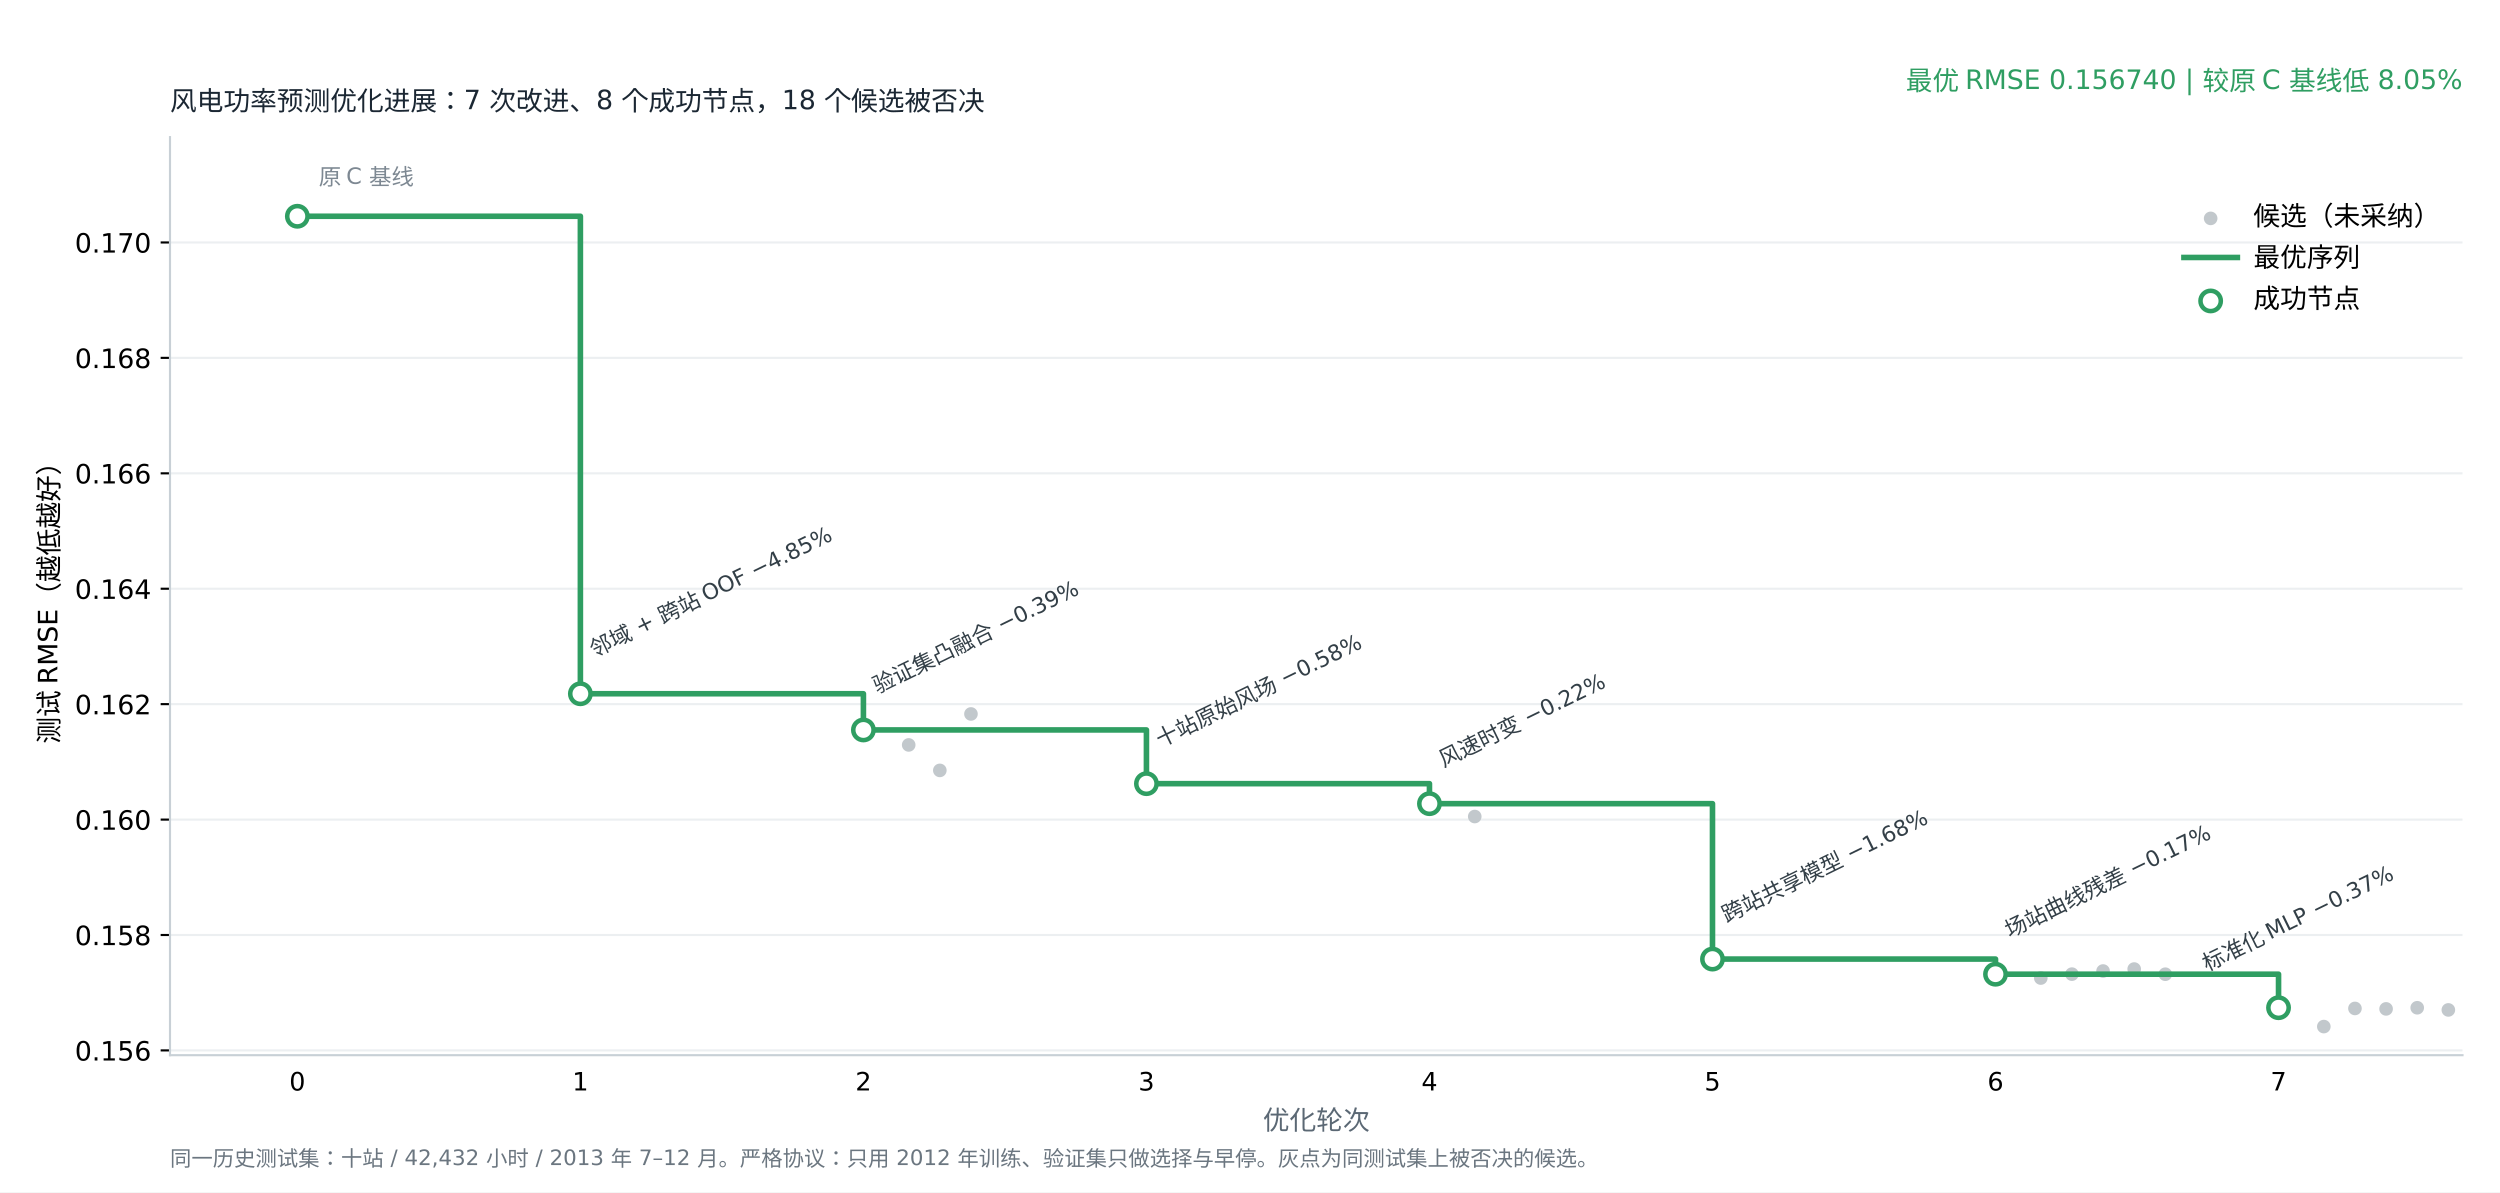
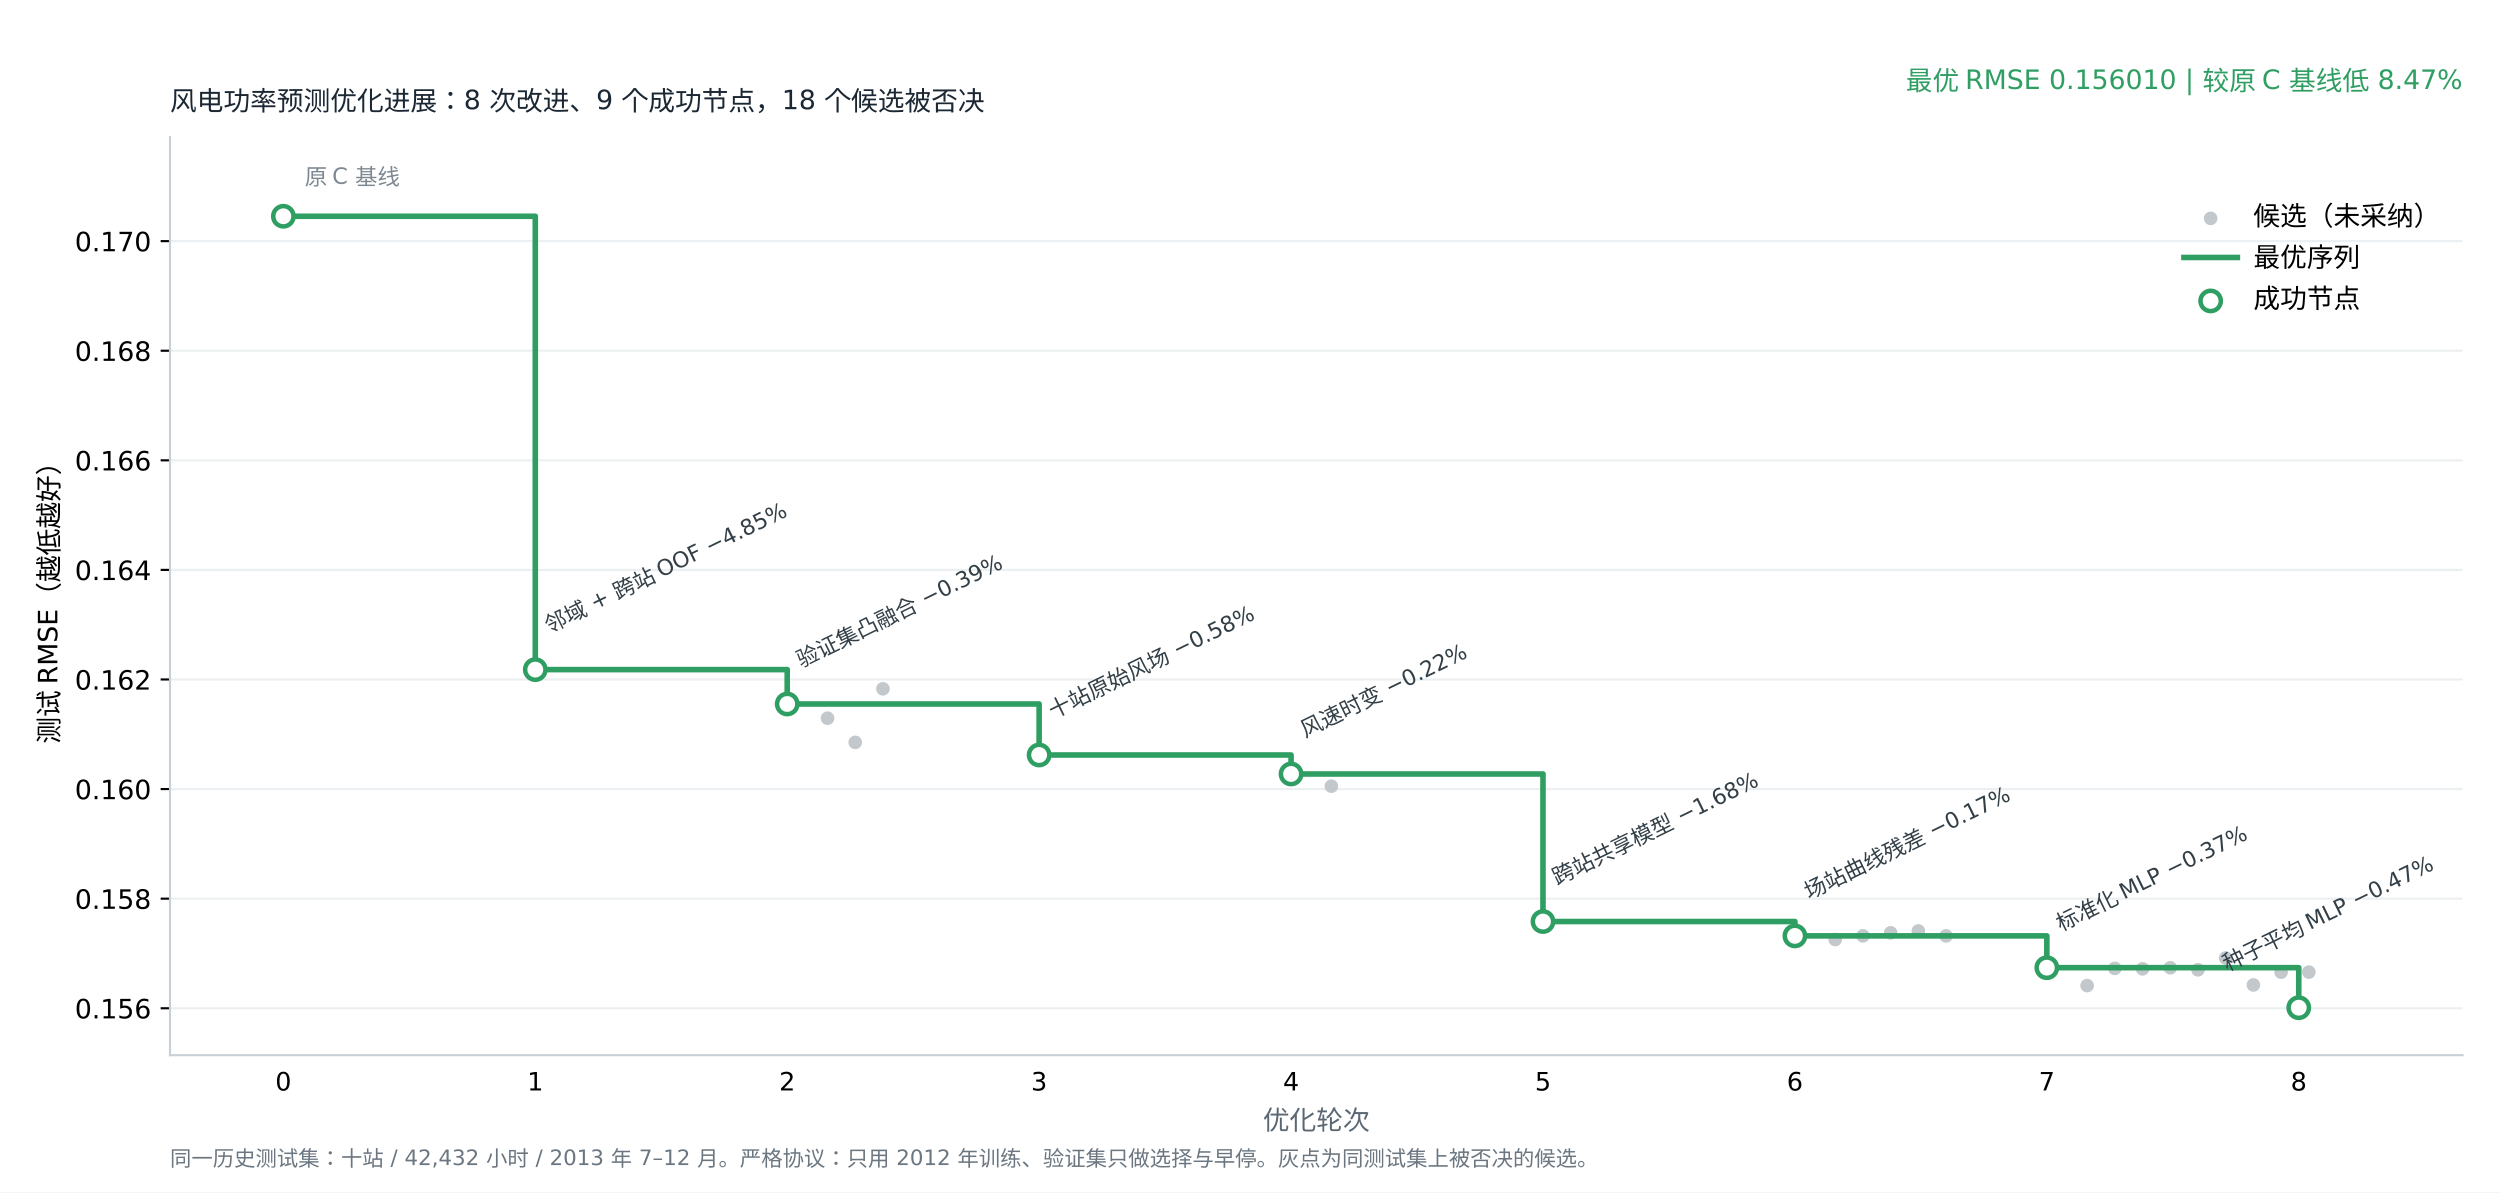
<svg xmlns="http://www.w3.org/2000/svg" xmlns:xlink="http://www.w3.org/1999/xlink" width="936pt" height="446.4pt" viewBox="0 0 936 446.4" version="1.1">
  <defs>
    <style type="text/css">*{stroke-linejoin: round; stroke-linecap: butt}</style>
  </defs>
  <g id="figure_1">
    <g id="patch_1">
      <path d="M 0 446.4  L 936 446.4  L 936 0  L 0 0  z " style="fill: #ffffff" />
    </g>
    <g id="axes_1">
      <g id="patch_2">
        <path d="M 63.648 395.064  L 921.96 395.064  L 921.96 51.336  L 63.648 51.336  z " style="fill: #ffffff" />
      </g>
      <g id="matplotlib.axis_1">
        <g id="xtick_1">
          <g id="line2d_1" />
          <g id="text_1">
-             <text style="font-size: 9.5px; font-family: 'DejaVu Sans', sans-serif; text-anchor: middle" x="111.332" y="408.282" transform="rotate(-0 111.332 408.2818)">0</text>
+             <text style="font-size: 9.5px; font-family: 'DejaVu Sans', sans-serif; text-anchor: middle" x="106.092" y="408.282" transform="rotate(-0 106.092 408.2818)">0</text>
          </g>
        </g>
        <g id="xtick_2">
          <g id="line2d_2" />
          <g id="text_2">
-             <text style="font-size: 9.5px; font-family: 'DejaVu Sans', sans-serif; text-anchor: middle" x="217.296" y="408.282" transform="rotate(-0 217.2964 408.2818)">1</text>
+             <text style="font-size: 9.5px; font-family: 'DejaVu Sans', sans-serif; text-anchor: middle" x="200.412" y="408.282" transform="rotate(-0 200.412 408.2818)">1</text>
          </g>
        </g>
        <g id="xtick_3">
          <g id="line2d_3" />
          <g id="text_3">
-             <text style="font-size: 9.5px; font-family: 'DejaVu Sans', sans-serif; text-anchor: middle" x="323.261" y="408.282" transform="rotate(-0 323.2609 408.2818)">2</text>
+             <text style="font-size: 9.5px; font-family: 'DejaVu Sans', sans-serif; text-anchor: middle" x="294.732" y="408.282" transform="rotate(-0 294.732 408.2818)">2</text>
          </g>
        </g>
        <g id="xtick_4">
          <g id="line2d_4" />
          <g id="text_4">
-             <text style="font-size: 9.5px; font-family: 'DejaVu Sans', sans-serif; text-anchor: middle" x="429.225" y="408.282" transform="rotate(-0 429.2253 408.2818)">3</text>
+             <text style="font-size: 9.5px; font-family: 'DejaVu Sans', sans-serif; text-anchor: middle" x="389.052" y="408.282" transform="rotate(-0 389.052 408.2818)">3</text>
          </g>
        </g>
        <g id="xtick_5">
          <g id="line2d_5" />
          <g id="text_5">
-             <text style="font-size: 9.5px; font-family: 'DejaVu Sans', sans-serif; text-anchor: middle" x="535.19" y="408.282" transform="rotate(-0 535.1898 408.2818)">4</text>
+             <text style="font-size: 9.5px; font-family: 'DejaVu Sans', sans-serif; text-anchor: middle" x="483.372" y="408.282" transform="rotate(-0 483.372 408.2818)">4</text>
          </g>
        </g>
        <g id="xtick_6">
          <g id="line2d_6" />
          <g id="text_6">
-             <text style="font-size: 9.5px; font-family: 'DejaVu Sans', sans-serif; text-anchor: middle" x="641.154" y="408.282" transform="rotate(-0 641.1542 408.2818)">5</text>
+             <text style="font-size: 9.5px; font-family: 'DejaVu Sans', sans-serif; text-anchor: middle" x="577.692" y="408.282" transform="rotate(-0 577.692 408.2818)">5</text>
          </g>
        </g>
        <g id="xtick_7">
          <g id="line2d_7" />
          <g id="text_7">
-             <text style="font-size: 9.5px; font-family: 'DejaVu Sans', sans-serif; text-anchor: middle" x="747.119" y="408.282" transform="rotate(-0 747.1187 408.2818)">6</text>
+             <text style="font-size: 9.5px; font-family: 'DejaVu Sans', sans-serif; text-anchor: middle" x="672.012" y="408.282" transform="rotate(-0 672.012 408.2818)">6</text>
          </g>
        </g>
        <g id="xtick_8">
          <g id="line2d_8" />
          <g id="text_8">
-             <text style="font-size: 9.5px; font-family: 'DejaVu Sans', sans-serif; text-anchor: middle" x="853.083" y="408.282" transform="rotate(-0 853.0831 408.2818)">7</text>
-           </g>
-         </g>
-         <g id="text_9">
+             <text style="font-size: 9.5px; font-family: 'DejaVu Sans', sans-serif; text-anchor: middle" x="766.332" y="408.282" transform="rotate(-0 766.332 408.2818)">7</text>
+           </g>
+         </g>
+         <g id="xtick_9">
+           <g id="line2d_9" />
+           <g id="text_9">
+             <text style="font-size: 9.5px; font-family: 'DejaVu Sans', sans-serif; text-anchor: middle" x="860.652" y="408.282" transform="rotate(-0 860.652 408.2818)">8</text>
+           </g>
+         </g>
+         <g id="text_10">
          <text style="font-size: 10px; font-family: 'DejaVu Sans', sans-serif; text-anchor: middle; fill: #5b6874" x="492.804" y="422.962" transform="rotate(-0 492.804 422.9624)">优化轮次</text>
        </g>
      </g>
      <g id="matplotlib.axis_2">
        <g id="ytick_1">
-           <g id="line2d_9">
-             <path d="M 63.648 393.277  L 921.96 393.277  " clip-path="url(#pc16305a2c6)" style="fill: none; stroke: #eceff1; stroke-width: 0.8; stroke-linecap: square" />
-           </g>
          <g id="line2d_10">
+             <path d="M 63.648 377.487  L 921.96 377.487  " clip-path="url(#p46eedc9c33)" style="fill: none; stroke: #eceff1; stroke-width: 0.8; stroke-linecap: square" />
+           </g>
+           <g id="line2d_11">
            <defs>
-               <path id="m76fd0a9b2a" d="M 0 0  L -3.5 0  " style="stroke: #000000; stroke-width: 0.8" />
+               <path id="m5ff275d5e3" d="M 0 0  L -3.5 0  " style="stroke: #000000; stroke-width: 0.8" />
            </defs>
            <g>
-               <use xlink:href="#m76fd0a9b2a" x="63.648" y="393.277" style="stroke: #000000; stroke-width: 0.8" />
-             </g>
-           </g>
-           <g id="text_10">
-             <text style="font-size: 10px; font-family: 'DejaVu Sans', sans-serif; text-anchor: end" x="56.648" y="397.076" transform="rotate(-0 56.648 397.0758)">0.156</text>
+               <use xlink:href="#m5ff275d5e3" x="63.648" y="377.487" style="stroke: #000000; stroke-width: 0.8" />
+             </g>
+           </g>
+           <g id="text_11">
+             <text style="font-size: 10px; font-family: 'DejaVu Sans', sans-serif; text-anchor: end" x="56.648" y="381.286" transform="rotate(-0 56.648 381.2858)">0.156</text>
          </g>
        </g>
        <g id="ytick_2">
-           <g id="line2d_11">
-             <path d="M 63.648 350.063  L 921.96 350.063  " clip-path="url(#pc16305a2c6)" style="fill: none; stroke: #eceff1; stroke-width: 0.8; stroke-linecap: square" />
-           </g>
          <g id="line2d_12">
-             <g>
-               <use xlink:href="#m76fd0a9b2a" x="63.648" y="350.063" style="stroke: #000000; stroke-width: 0.8" />
-             </g>
-           </g>
-           <g id="text_11">
-             <text style="font-size: 10px; font-family: 'DejaVu Sans', sans-serif; text-anchor: end" x="56.648" y="353.862" transform="rotate(-0 56.648 353.8622)">0.158</text>
+             <path d="M 63.648 336.458  L 921.96 336.458  " clip-path="url(#p46eedc9c33)" style="fill: none; stroke: #eceff1; stroke-width: 0.8; stroke-linecap: square" />
+           </g>
+           <g id="line2d_13">
+             <g>
+               <use xlink:href="#m5ff275d5e3" x="63.648" y="336.458" style="stroke: #000000; stroke-width: 0.8" />
+             </g>
+           </g>
+           <g id="text_12">
+             <text style="font-size: 10px; font-family: 'DejaVu Sans', sans-serif; text-anchor: end" x="56.648" y="340.257" transform="rotate(-0 56.648 340.257)">0.158</text>
          </g>
        </g>
        <g id="ytick_3">
-           <g id="line2d_13">
-             <path d="M 63.648 306.85  L 921.96 306.85  " clip-path="url(#pc16305a2c6)" style="fill: none; stroke: #eceff1; stroke-width: 0.8; stroke-linecap: square" />
-           </g>
          <g id="line2d_14">
-             <g>
-               <use xlink:href="#m76fd0a9b2a" x="63.648" y="306.85" style="stroke: #000000; stroke-width: 0.8" />
-             </g>
-           </g>
-           <g id="text_12">
-             <text style="font-size: 10px; font-family: 'DejaVu Sans', sans-serif; text-anchor: end" x="56.648" y="310.649" transform="rotate(-0 56.648 310.6486)">0.160</text>
+             <path d="M 63.648 295.429  L 921.96 295.429  " clip-path="url(#p46eedc9c33)" style="fill: none; stroke: #eceff1; stroke-width: 0.8; stroke-linecap: square" />
+           </g>
+           <g id="line2d_15">
+             <g>
+               <use xlink:href="#m5ff275d5e3" x="63.648" y="295.429" style="stroke: #000000; stroke-width: 0.8" />
+             </g>
+           </g>
+           <g id="text_13">
+             <text style="font-size: 10px; font-family: 'DejaVu Sans', sans-serif; text-anchor: end" x="56.648" y="299.228" transform="rotate(-0 56.648 299.2282)">0.160</text>
          </g>
        </g>
        <g id="ytick_4">
-           <g id="line2d_15">
-             <path d="M 63.648 263.636  L 921.96 263.636  " clip-path="url(#pc16305a2c6)" style="fill: none; stroke: #eceff1; stroke-width: 0.8; stroke-linecap: square" />
-           </g>
          <g id="line2d_16">
-             <g>
-               <use xlink:href="#m76fd0a9b2a" x="63.648" y="263.636" style="stroke: #000000; stroke-width: 0.8" />
-             </g>
-           </g>
-           <g id="text_13">
-             <text style="font-size: 10px; font-family: 'DejaVu Sans', sans-serif; text-anchor: end" x="56.648" y="267.435" transform="rotate(-0 56.648 267.435)">0.162</text>
+             <path d="M 63.648 254.401  L 921.96 254.401  " clip-path="url(#p46eedc9c33)" style="fill: none; stroke: #eceff1; stroke-width: 0.8; stroke-linecap: square" />
+           </g>
+           <g id="line2d_17">
+             <g>
+               <use xlink:href="#m5ff275d5e3" x="63.648" y="254.401" style="stroke: #000000; stroke-width: 0.8" />
+             </g>
+           </g>
+           <g id="text_14">
+             <text style="font-size: 10px; font-family: 'DejaVu Sans', sans-serif; text-anchor: end" x="56.648" y="258.199" transform="rotate(-0 56.648 258.1995)">0.162</text>
          </g>
        </g>
        <g id="ytick_5">
-           <g id="line2d_17">
-             <path d="M 63.648 220.423  L 921.96 220.423  " clip-path="url(#pc16305a2c6)" style="fill: none; stroke: #eceff1; stroke-width: 0.8; stroke-linecap: square" />
-           </g>
          <g id="line2d_18">
-             <g>
-               <use xlink:href="#m76fd0a9b2a" x="63.648" y="220.423" style="stroke: #000000; stroke-width: 0.8" />
-             </g>
-           </g>
-           <g id="text_14">
-             <text style="font-size: 10px; font-family: 'DejaVu Sans', sans-serif; text-anchor: end" x="56.648" y="224.221" transform="rotate(-0 56.648 224.2213)">0.164</text>
+             <path d="M 63.648 213.372  L 921.96 213.372  " clip-path="url(#p46eedc9c33)" style="fill: none; stroke: #eceff1; stroke-width: 0.8; stroke-linecap: square" />
+           </g>
+           <g id="line2d_19">
+             <g>
+               <use xlink:href="#m5ff275d5e3" x="63.648" y="213.372" style="stroke: #000000; stroke-width: 0.8" />
+             </g>
+           </g>
+           <g id="text_15">
+             <text style="font-size: 10px; font-family: 'DejaVu Sans', sans-serif; text-anchor: end" x="56.648" y="217.171" transform="rotate(-0 56.648 217.1707)">0.164</text>
          </g>
        </g>
        <g id="ytick_6">
-           <g id="line2d_19">
-             <path d="M 63.648 177.209  L 921.96 177.209  " clip-path="url(#pc16305a2c6)" style="fill: none; stroke: #eceff1; stroke-width: 0.8; stroke-linecap: square" />
-           </g>
          <g id="line2d_20">
-             <g>
-               <use xlink:href="#m76fd0a9b2a" x="63.648" y="177.209" style="stroke: #000000; stroke-width: 0.8" />
-             </g>
-           </g>
-           <g id="text_15">
-             <text style="font-size: 10px; font-family: 'DejaVu Sans', sans-serif; text-anchor: end" x="56.648" y="181.008" transform="rotate(-0 56.648 181.0077)">0.166</text>
+             <path d="M 63.648 172.343  L 921.96 172.343  " clip-path="url(#p46eedc9c33)" style="fill: none; stroke: #eceff1; stroke-width: 0.8; stroke-linecap: square" />
+           </g>
+           <g id="line2d_21">
+             <g>
+               <use xlink:href="#m5ff275d5e3" x="63.648" y="172.343" style="stroke: #000000; stroke-width: 0.8" />
+             </g>
+           </g>
+           <g id="text_16">
+             <text style="font-size: 10px; font-family: 'DejaVu Sans', sans-serif; text-anchor: end" x="56.648" y="176.142" transform="rotate(-0 56.648 176.1419)">0.166</text>
          </g>
        </g>
        <g id="ytick_7">
-           <g id="line2d_21">
-             <path d="M 63.648 133.995  L 921.96 133.995  " clip-path="url(#pc16305a2c6)" style="fill: none; stroke: #eceff1; stroke-width: 0.8; stroke-linecap: square" />
-           </g>
          <g id="line2d_22">
-             <g>
-               <use xlink:href="#m76fd0a9b2a" x="63.648" y="133.995" style="stroke: #000000; stroke-width: 0.8" />
-             </g>
-           </g>
-           <g id="text_16">
-             <text style="font-size: 10px; font-family: 'DejaVu Sans', sans-serif; text-anchor: end" x="56.648" y="137.794" transform="rotate(-0 56.648 137.7941)">0.168</text>
+             <path d="M 63.648 131.314  L 921.96 131.314  " clip-path="url(#p46eedc9c33)" style="fill: none; stroke: #eceff1; stroke-width: 0.8; stroke-linecap: square" />
+           </g>
+           <g id="line2d_23">
+             <g>
+               <use xlink:href="#m5ff275d5e3" x="63.648" y="131.314" style="stroke: #000000; stroke-width: 0.8" />
+             </g>
+           </g>
+           <g id="text_17">
+             <text style="font-size: 10px; font-family: 'DejaVu Sans', sans-serif; text-anchor: end" x="56.648" y="135.113" transform="rotate(-0 56.648 135.1131)">0.168</text>
          </g>
        </g>
        <g id="ytick_8">
-           <g id="line2d_23">
-             <path d="M 63.648 90.782  L 921.96 90.782  " clip-path="url(#pc16305a2c6)" style="fill: none; stroke: #eceff1; stroke-width: 0.8; stroke-linecap: square" />
-           </g>
          <g id="line2d_24">
-             <g>
-               <use xlink:href="#m76fd0a9b2a" x="63.648" y="90.782" style="stroke: #000000; stroke-width: 0.8" />
-             </g>
-           </g>
-           <g id="text_17">
-             <text style="font-size: 10px; font-family: 'DejaVu Sans', sans-serif; text-anchor: end" x="56.648" y="94.58" transform="rotate(-0 56.648 94.58046)">0.170</text>
-           </g>
-         </g>
-         <g id="text_18">
+             <path d="M 63.648 90.285  L 921.96 90.285  " clip-path="url(#p46eedc9c33)" style="fill: none; stroke: #eceff1; stroke-width: 0.8; stroke-linecap: square" />
+           </g>
+           <g id="line2d_25">
+             <g>
+               <use xlink:href="#m5ff275d5e3" x="63.648" y="90.285" style="stroke: #000000; stroke-width: 0.8" />
+             </g>
+           </g>
+           <g id="text_18">
+             <text style="font-size: 10px; font-family: 'DejaVu Sans', sans-serif; text-anchor: end" x="56.648" y="94.084" transform="rotate(-0 56.648 94.08428)">0.170</text>
+           </g>
+         </g>
+         <g id="text_19">
          <text style="font-size: 10px; font-family: 'DejaVu Sans', sans-serif; text-anchor: middle" x="21.92" y="223.2" transform="rotate(-90 21.91988 223.2)">测试 RMSE（越低越好）</text>
        </g>
      </g>
      <g id="PathCollection_1">
        <defs>
-           <path id="C0_0_5f0f220658" d="M 0 2.55  C 0.676 2.55 1.325 2.281 1.803 1.803  C 2.281 1.325 2.55 0.676 2.55 -0  C 2.55 -0.676 2.281 -1.325 1.803 -1.803  C 1.325 -2.281 0.676 -2.55 0 -2.55  C -0.676 -2.55 -1.325 -2.281 -1.803 -1.803  C -2.281 -1.325 -2.55 -0.676 -2.55 0  C -2.55 0.676 -2.281 1.325 -1.803 1.803  C -1.325 2.281 -0.676 2.55 0 2.55  z " />
+           <path id="C0_0_4a5036d0d0" d="M 0 2.55  C 0.676 2.55 1.325 2.281 1.803 1.803  C 2.281 1.325 2.55 0.676 2.55 -0  C 2.55 -0.676 2.281 -1.325 1.803 -1.803  C 1.325 -2.281 0.676 -2.55 0 -2.55  C -0.676 -2.55 -1.325 -2.281 -1.803 -1.803  C -2.281 -1.325 -2.55 -0.676 -2.55 0  C -2.55 0.676 -2.281 1.325 -1.803 1.803  C -1.325 2.281 -0.676 2.55 0 2.55  z " />
        </defs>
-         <g clip-path="url(#pc16305a2c6)">
-           <use xlink:href="#C0_0_5f0f220658" x="340.215" y="278.899" style="fill: #c2c8cc" />
-         </g>
-         <g clip-path="url(#pc16305a2c6)">
-           <use xlink:href="#C0_0_5f0f220658" x="351.871" y="288.436" style="fill: #c2c8cc" />
-         </g>
-         <g clip-path="url(#pc16305a2c6)">
-           <use xlink:href="#C0_0_5f0f220658" x="363.527" y="267.308" style="fill: #c2c8cc" />
-         </g>
-         <g clip-path="url(#pc16305a2c6)">
-           <use xlink:href="#C0_0_5f0f220658" x="552.144" y="305.708" style="fill: #c2c8cc" />
-         </g>
-         <g clip-path="url(#pc16305a2c6)">
-           <use xlink:href="#C0_0_5f0f220658" x="764.073" y="366.18" style="fill: #c2c8cc" />
-         </g>
-         <g clip-path="url(#pc16305a2c6)">
-           <use xlink:href="#C0_0_5f0f220658" x="775.729" y="364.718" style="fill: #c2c8cc" />
-         </g>
-         <g clip-path="url(#pc16305a2c6)">
-           <use xlink:href="#C0_0_5f0f220658" x="787.385" y="363.551" style="fill: #c2c8cc" />
-         </g>
-         <g clip-path="url(#pc16305a2c6)">
-           <use xlink:href="#C0_0_5f0f220658" x="799.041" y="362.81" style="fill: #c2c8cc" />
-         </g>
-         <g clip-path="url(#pc16305a2c6)">
-           <use xlink:href="#C0_0_5f0f220658" x="810.697" y="364.746" style="fill: #c2c8cc" />
-         </g>
-         <g clip-path="url(#pc16305a2c6)">
-           <use xlink:href="#C0_0_5f0f220658" x="870.037" y="384.35" style="fill: #c2c8cc" />
-         </g>
-         <g clip-path="url(#pc16305a2c6)">
-           <use xlink:href="#C0_0_5f0f220658" x="881.694" y="377.562" style="fill: #c2c8cc" />
-         </g>
-         <g clip-path="url(#pc16305a2c6)">
-           <use xlink:href="#C0_0_5f0f220658" x="893.35" y="377.731" style="fill: #c2c8cc" />
-         </g>
-         <g clip-path="url(#pc16305a2c6)">
-           <use xlink:href="#C0_0_5f0f220658" x="905.006" y="377.304" style="fill: #c2c8cc" />
-         </g>
-         <g clip-path="url(#pc16305a2c6)">
-           <use xlink:href="#C0_0_5f0f220658" x="916.662" y="378.113" style="fill: #c2c8cc" />
-         </g>
-         <g clip-path="url(#pc16305a2c6)">
-           <use xlink:href="#C0_0_5f0f220658" x="928.318" y="373.467" style="fill: #c2c8cc" />
-         </g>
-         <g clip-path="url(#pc16305a2c6)">
-           <use xlink:href="#C0_0_5f0f220658" x="939.974" y="384.086" style="fill: #c2c8cc" />
-         </g>
-         <g clip-path="url(#pc16305a2c6)">
-           <use xlink:href="#C0_0_5f0f220658" x="951.63" y="379.044" style="fill: #c2c8cc" />
-         </g>
-         <g clip-path="url(#pc16305a2c6)">
-           <use xlink:href="#C0_0_5f0f220658" x="963.286" y="379.024" style="fill: #c2c8cc" />
+         <g clip-path="url(#p46eedc9c33)">
+           <use xlink:href="#C0_0_4a5036d0d0" x="309.823" y="268.892" style="fill: #c2c8cc" />
+         </g>
+         <g clip-path="url(#p46eedc9c33)">
+           <use xlink:href="#C0_0_4a5036d0d0" x="320.198" y="277.947" style="fill: #c2c8cc" />
+         </g>
+         <g clip-path="url(#p46eedc9c33)">
+           <use xlink:href="#C0_0_4a5036d0d0" x="330.574" y="257.887" style="fill: #c2c8cc" />
+         </g>
+         <g clip-path="url(#p46eedc9c33)">
+           <use xlink:href="#C0_0_4a5036d0d0" x="498.463" y="294.345" style="fill: #c2c8cc" />
+         </g>
+         <g clip-path="url(#p46eedc9c33)">
+           <use xlink:href="#C0_0_4a5036d0d0" x="687.103" y="351.76" style="fill: #c2c8cc" />
+         </g>
+         <g clip-path="url(#p46eedc9c33)">
+           <use xlink:href="#C0_0_4a5036d0d0" x="697.478" y="350.372" style="fill: #c2c8cc" />
+         </g>
+         <g clip-path="url(#p46eedc9c33)">
+           <use xlink:href="#C0_0_4a5036d0d0" x="707.854" y="349.264" style="fill: #c2c8cc" />
+         </g>
+         <g clip-path="url(#p46eedc9c33)">
+           <use xlink:href="#C0_0_4a5036d0d0" x="718.229" y="348.56" style="fill: #c2c8cc" />
+         </g>
+         <g clip-path="url(#p46eedc9c33)">
+           <use xlink:href="#C0_0_4a5036d0d0" x="728.604" y="350.398" style="fill: #c2c8cc" />
+         </g>
+         <g clip-path="url(#p46eedc9c33)">
+           <use xlink:href="#C0_0_4a5036d0d0" x="781.423" y="369.011" style="fill: #c2c8cc" />
+         </g>
+         <g clip-path="url(#p46eedc9c33)">
+           <use xlink:href="#C0_0_4a5036d0d0" x="791.798" y="362.567" style="fill: #c2c8cc" />
+         </g>
+         <g clip-path="url(#p46eedc9c33)">
+           <use xlink:href="#C0_0_4a5036d0d0" x="802.174" y="362.727" style="fill: #c2c8cc" />
+         </g>
+         <g clip-path="url(#p46eedc9c33)">
+           <use xlink:href="#C0_0_4a5036d0d0" x="812.549" y="362.322" style="fill: #c2c8cc" />
+         </g>
+         <g clip-path="url(#p46eedc9c33)">
+           <use xlink:href="#C0_0_4a5036d0d0" x="822.924" y="363.09" style="fill: #c2c8cc" />
+         </g>
+         <g clip-path="url(#p46eedc9c33)">
+           <use xlink:href="#C0_0_4a5036d0d0" x="833.299" y="358.679" style="fill: #c2c8cc" />
+         </g>
+         <g clip-path="url(#p46eedc9c33)">
+           <use xlink:href="#C0_0_4a5036d0d0" x="843.674" y="368.76" style="fill: #c2c8cc" />
+         </g>
+         <g clip-path="url(#p46eedc9c33)">
+           <use xlink:href="#C0_0_4a5036d0d0" x="854.05" y="363.974" style="fill: #c2c8cc" />
+         </g>
+         <g clip-path="url(#p46eedc9c33)">
+           <use xlink:href="#C0_0_4a5036d0d0" x="864.425" y="363.955" style="fill: #c2c8cc" />
        </g>
      </g>
      <g id="patch_3">
        <path d="M 63.648 395.064  L 63.648 51.336  " style="fill: none; stroke: #c8d0d6; stroke-width: 0.8; stroke-linejoin: miter; stroke-linecap: square" />
      </g>
      <g id="patch_4">
        <path d="M 63.648 395.064  L 921.96 395.064  " style="fill: none; stroke: #c8d0d6; stroke-width: 0.8; stroke-linejoin: miter; stroke-linecap: square" />
      </g>
-       <g id="line2d_25">
-         <path d="M 111.332 80.968  L 217.296 80.968  L 217.296 259.742  L 323.261 259.742  L 323.261 273.297  L 429.225 273.297  L 429.225 293.403  L 535.19 293.403  L 535.19 300.894  L 641.154 300.894  L 641.154 359.079  L 747.119 359.079  L 747.119 364.746  L 853.083 364.746  L 853.083 377.285  " clip-path="url(#pc16305a2c6)" style="fill: none; stroke: #2f9e62; stroke-width: 2.1; stroke-linecap: square" />
-       </g>
-       <g id="text_19">
-         <text style="font-size: 8.4px; font-family: 'DejaVu Sans', sans-serif; text-anchor: start; fill: #7d8892" x="119.332" y="69.204" transform="rotate(-0 119.332 69.20405)">原 C 基线</text>
+       <g id="line2d_26">
+         <path d="M 106.092 80.968  L 200.412 80.968  L 200.412 250.703  L 294.732 250.703  L 294.732 263.573  L 389.052 263.573  L 389.052 282.663  L 483.372 282.663  L 483.372 289.775  L 577.692 289.775  L 577.692 345.018  L 672.012 345.018  L 672.012 350.398  L 766.332 350.398  L 766.332 362.304  L 860.652 362.304  L 860.652 377.285  " clip-path="url(#p46eedc9c33)" style="fill: none; stroke: #2f9e62; stroke-width: 2.1; stroke-linecap: square" />
      </g>
      <g id="text_20">
-         <text style="font-size: 10px; font-family: 'DejaVu Sans', sans-serif; text-anchor: end; fill: #2f9e62" x="921.96" y="33.769" transform="rotate(-0 921.96 33.76863)">最优 RMSE 0.156740  |  较原 C 基线低 8.05%</text>
+         <text style="font-size: 8.4px; font-family: 'DejaVu Sans', sans-serif; text-anchor: start; fill: #7d8892" x="114.092" y="69.204" transform="rotate(-0 114.092 69.20405)">原 C 基线</text>
      </g>
      <g id="text_21">
-         <text style="font-size: 10px; font-family: 'DejaVu Sans', sans-serif; text-anchor: start; fill: #1b2733" x="63.648" y="41.336" transform="rotate(-0 63.648 41.336)">风电功率预测优化进展：7 次改进、8 个成功节点，18 个候选被否决</text>
+         <text style="font-size: 10px; font-family: 'DejaVu Sans', sans-serif; text-anchor: end; fill: #2f9e62" x="921.96" y="33.769" transform="rotate(-0 921.96 33.76863)">最优 RMSE 0.156010  |  较原 C 基线低 8.47%</text>
+       </g>
+       <g id="text_22">
+         <text style="font-size: 10px; font-family: 'DejaVu Sans', sans-serif; text-anchor: start; fill: #1b2733" x="63.648" y="41.336" transform="rotate(-0 63.648 41.336)">风电功率预测优化进展：8 次改进、9 个成功节点，18 个候选被否决</text>
      </g>
      <g id="PathCollection_2">
        <defs>
-           <path id="mb6a2ccfd3b" d="M 0 3.808  C 1.01 3.808 1.979 3.407 2.693 2.693  C 3.407 1.979 3.808 1.01 3.808 0  C 3.808 -1.01 3.407 -1.979 2.693 -2.693  C 1.979 -3.407 1.01 -3.808 0 -3.808  C -1.01 -3.808 -1.979 -3.407 -2.693 -2.693  C -3.407 -1.979 -3.808 -1.01 -3.808 0  C -3.808 1.01 -3.407 1.979 -2.693 2.693  C -1.979 3.407 -1.01 3.808 0 3.808  z " style="stroke: #2f9e62; stroke-width: 1.7" />
+           <path id="m7bcbe3bfec" d="M 0 3.808  C 1.01 3.808 1.979 3.407 2.693 2.693  C 3.407 1.979 3.808 1.01 3.808 0  C 3.808 -1.01 3.407 -1.979 2.693 -2.693  C 1.979 -3.407 1.01 -3.808 0 -3.808  C -1.01 -3.808 -1.979 -3.407 -2.693 -2.693  C -3.407 -1.979 -3.808 -1.01 -3.808 0  C -3.808 1.01 -3.407 1.979 -2.693 2.693  C -1.979 3.407 -1.01 3.808 0 3.808  z " style="stroke: #2f9e62; stroke-width: 1.7" />
        </defs>
-         <g clip-path="url(#pc16305a2c6)">
-           <use xlink:href="#mb6a2ccfd3b" x="111.332" y="80.968" style="fill: #ffffff; stroke: #2f9e62; stroke-width: 1.7" />
-           <use xlink:href="#mb6a2ccfd3b" x="217.296" y="259.742" style="fill: #ffffff; stroke: #2f9e62; stroke-width: 1.7" />
-           <use xlink:href="#mb6a2ccfd3b" x="323.261" y="273.297" style="fill: #ffffff; stroke: #2f9e62; stroke-width: 1.7" />
-           <use xlink:href="#mb6a2ccfd3b" x="429.225" y="293.403" style="fill: #ffffff; stroke: #2f9e62; stroke-width: 1.7" />
-           <use xlink:href="#mb6a2ccfd3b" x="535.19" y="300.894" style="fill: #ffffff; stroke: #2f9e62; stroke-width: 1.7" />
-           <use xlink:href="#mb6a2ccfd3b" x="641.154" y="359.079" style="fill: #ffffff; stroke: #2f9e62; stroke-width: 1.7" />
-           <use xlink:href="#mb6a2ccfd3b" x="747.119" y="364.746" style="fill: #ffffff; stroke: #2f9e62; stroke-width: 1.7" />
-           <use xlink:href="#mb6a2ccfd3b" x="853.083" y="377.285" style="fill: #ffffff; stroke: #2f9e62; stroke-width: 1.7" />
-         </g>
-       </g>
-       <g id="text_22">
-         <text style="font-size: 8.2px; font-family: 'DejaVu Sans', sans-serif; text-anchor: start; fill: #333f47" x="222.542" y="246.194" transform="rotate(-26 222.5417 246.1943)">邻域 + 跨站 OOF  −4.85%</text>
+         <g clip-path="url(#p46eedc9c33)">
+           <use xlink:href="#m7bcbe3bfec" x="106.092" y="80.968" style="fill: #ffffff; stroke: #2f9e62; stroke-width: 1.7" />
+           <use xlink:href="#m7bcbe3bfec" x="200.412" y="250.703" style="fill: #ffffff; stroke: #2f9e62; stroke-width: 1.7" />
+           <use xlink:href="#m7bcbe3bfec" x="294.732" y="263.573" style="fill: #ffffff; stroke: #2f9e62; stroke-width: 1.7" />
+           <use xlink:href="#m7bcbe3bfec" x="389.052" y="282.663" style="fill: #ffffff; stroke: #2f9e62; stroke-width: 1.7" />
+           <use xlink:href="#m7bcbe3bfec" x="483.372" y="289.775" style="fill: #ffffff; stroke: #2f9e62; stroke-width: 1.7" />
+           <use xlink:href="#m7bcbe3bfec" x="577.692" y="345.018" style="fill: #ffffff; stroke: #2f9e62; stroke-width: 1.7" />
+           <use xlink:href="#m7bcbe3bfec" x="672.012" y="350.398" style="fill: #ffffff; stroke: #2f9e62; stroke-width: 1.7" />
+           <use xlink:href="#m7bcbe3bfec" x="766.332" y="362.304" style="fill: #ffffff; stroke: #2f9e62; stroke-width: 1.7" />
+           <use xlink:href="#m7bcbe3bfec" x="860.652" y="377.285" style="fill: #ffffff; stroke: #2f9e62; stroke-width: 1.7" />
+         </g>
      </g>
      <g id="text_23">
-         <text style="font-size: 8.2px; font-family: 'DejaVu Sans', sans-serif; text-anchor: start; fill: #333f47" x="328.506" y="259.75" transform="rotate(-26 328.5062 259.7499)">验证集凸融合  −0.39%</text>
+         <text style="font-size: 8.2px; font-family: 'DejaVu Sans', sans-serif; text-anchor: start; fill: #333f47" x="205.657" y="237.156" transform="rotate(-26 205.6573 237.1557)">邻域 + 跨站 OOF  −4.85%</text>
      </g>
      <g id="text_24">
-         <text style="font-size: 8.2px; font-family: 'DejaVu Sans', sans-serif; text-anchor: start; fill: #333f47" x="434.471" y="279.856" transform="rotate(-26 434.4706 279.8558)">十站原始风场  −0.58%</text>
+         <text style="font-size: 8.2px; font-family: 'DejaVu Sans', sans-serif; text-anchor: start; fill: #333f47" x="299.977" y="250.026" transform="rotate(-26 299.9773 250.0259)">验证集凸融合  −0.39%</text>
      </g>
      <g id="text_25">
-         <text style="font-size: 8.2px; font-family: 'DejaVu Sans', sans-serif; text-anchor: start; fill: #333f47" x="540.435" y="287.347" transform="rotate(-26 540.435 287.3467)">风速时变  −0.22%</text>
+         <text style="font-size: 8.2px; font-family: 'DejaVu Sans', sans-serif; text-anchor: start; fill: #333f47" x="394.297" y="269.115" transform="rotate(-26 394.2973 269.1153)">十站原始风场  −0.58%</text>
      </g>
      <g id="text_26">
-         <text style="font-size: 8.2px; font-family: 'DejaVu Sans', sans-serif; text-anchor: start; fill: #333f47" x="646.399" y="345.531" transform="rotate(-26 646.3995 345.5313)">跨站共享模型  −1.68%</text>
+         <text style="font-size: 8.2px; font-family: 'DejaVu Sans', sans-serif; text-anchor: start; fill: #333f47" x="488.617" y="276.228" transform="rotate(-26 488.6173 276.2275)">风速时变  −0.22%</text>
      </g>
      <g id="text_27">
-         <text style="font-size: 8.2px; font-family: 'DejaVu Sans', sans-serif; text-anchor: start; fill: #333f47" x="752.364" y="351.198" transform="rotate(-26 752.3639 351.1985)">场站曲线残差  −0.17%</text>
+         <text style="font-size: 8.2px; font-family: 'DejaVu Sans', sans-serif; text-anchor: start; fill: #333f47" x="582.937" y="331.47" transform="rotate(-26 582.9373 331.4704)">跨站共享模型  −1.68%</text>
      </g>
      <g id="text_28">
-         <text style="font-size: 8.2px; font-family: 'DejaVu Sans', sans-serif; text-anchor: start; fill: #333f47" x="826.328" y="363.738" transform="rotate(-26 826.3284 363.7375)">标准化 MLP  −0.37%</text>
+         <text style="font-size: 8.2px; font-family: 'DejaVu Sans', sans-serif; text-anchor: start; fill: #333f47" x="677.257" y="336.851" transform="rotate(-26 677.2573 336.851)">场站曲线残差  −0.17%</text>
+       </g>
+       <g id="text_29">
+         <text style="font-size: 8.2px; font-family: 'DejaVu Sans', sans-serif; text-anchor: start; fill: #333f47" x="771.577" y="348.756" transform="rotate(-26 771.5773 348.7561)">标准化 MLP  −0.37%</text>
+       </g>
+       <g id="text_30">
+         <text style="font-size: 8.2px; font-family: 'DejaVu Sans', sans-serif; text-anchor: start; fill: #333f47" x="833.897" y="363.738" transform="rotate(-26 833.8973 363.7375)">种子平均 MLP  −0.47%</text>
      </g>
      <g id="legend_1">
        <g id="PathCollection_3">
          <path d="M 827.668 84.312  C 828.345 84.312 828.993 84.044 829.471 83.566  C 829.949 83.087 830.218 82.439 830.218 81.763  C 830.218 81.087 829.949 80.438 829.471 79.96  C 828.993 79.482 828.345 79.213 827.668 79.213  C 826.992 79.213 826.344 79.482 825.866 79.96  C 825.388 80.438 825.119 81.087 825.119 81.763  C 825.119 82.439 825.388 83.087 825.866 83.566  C 826.344 84.044 826.992 84.312 827.668 84.312  z " style="fill: #c2c8cc" />
        </g>
-         <g id="text_29">
+         <g id="text_31">
          <text style="font-size: 10px; font-family: 'DejaVu Sans', sans-serif; text-anchor: start" x="843.668" y="84.388" transform="rotate(-0 843.6684 84.38781)">候选（未采纳）</text>
        </g>
-         <g id="line2d_26">
+         <g id="line2d_27">
          <path d="M 817.668 96.386  L 827.668 96.386  L 827.668 96.386  L 837.668 96.386  L 837.668 96.386  " style="fill: none; stroke: #2f9e62; stroke-width: 2.1; stroke-linecap: square" />
        </g>
-         <g id="text_30">
+         <g id="text_32">
          <text style="font-size: 10px; font-family: 'DejaVu Sans', sans-serif; text-anchor: start" x="843.668" y="99.886" transform="rotate(-0 843.6684 99.88624)">最优序列</text>
        </g>
        <g id="PathCollection_4">
          <g>
-             <use xlink:href="#mb6a2ccfd3b" x="827.668" y="112.672" style="fill: #ffffff; stroke: #2f9e62; stroke-width: 1.7" />
-           </g>
-         </g>
-         <g id="text_31">
+             <use xlink:href="#m7bcbe3bfec" x="827.668" y="112.672" style="fill: #ffffff; stroke: #2f9e62; stroke-width: 1.7" />
+           </g>
+         </g>
+         <g id="text_33">
          <text style="font-size: 10px; font-family: 'DejaVu Sans', sans-serif; text-anchor: start" x="843.668" y="115.297" transform="rotate(-0 843.6684 115.2968)">成功节点</text>
        </g>
      </g>
    </g>
-     <g id="text_32">
+     <g id="text_34">
      <text style="font-size: 8px; font-family: 'DejaVu Sans', sans-serif; text-anchor: start; fill: #6b7680" x="63.648" y="436.579" transform="rotate(-0 63.648 436.5792)">同一历史测试集：十站 / 42,432 小时 / 2013 年 7–12 月。严格协议：只用 2012 年训练、验证集只做选择与早停。灰点为同测试集上被否决的候选。</text>
    </g>
  </g>
  <defs>
-     <clipPath id="pc16305a2c6">
+     <clipPath id="p46eedc9c33">
      <rect x="63.648" y="51.336" width="858.312" height="343.728" />
    </clipPath>
  </defs>
</svg>
